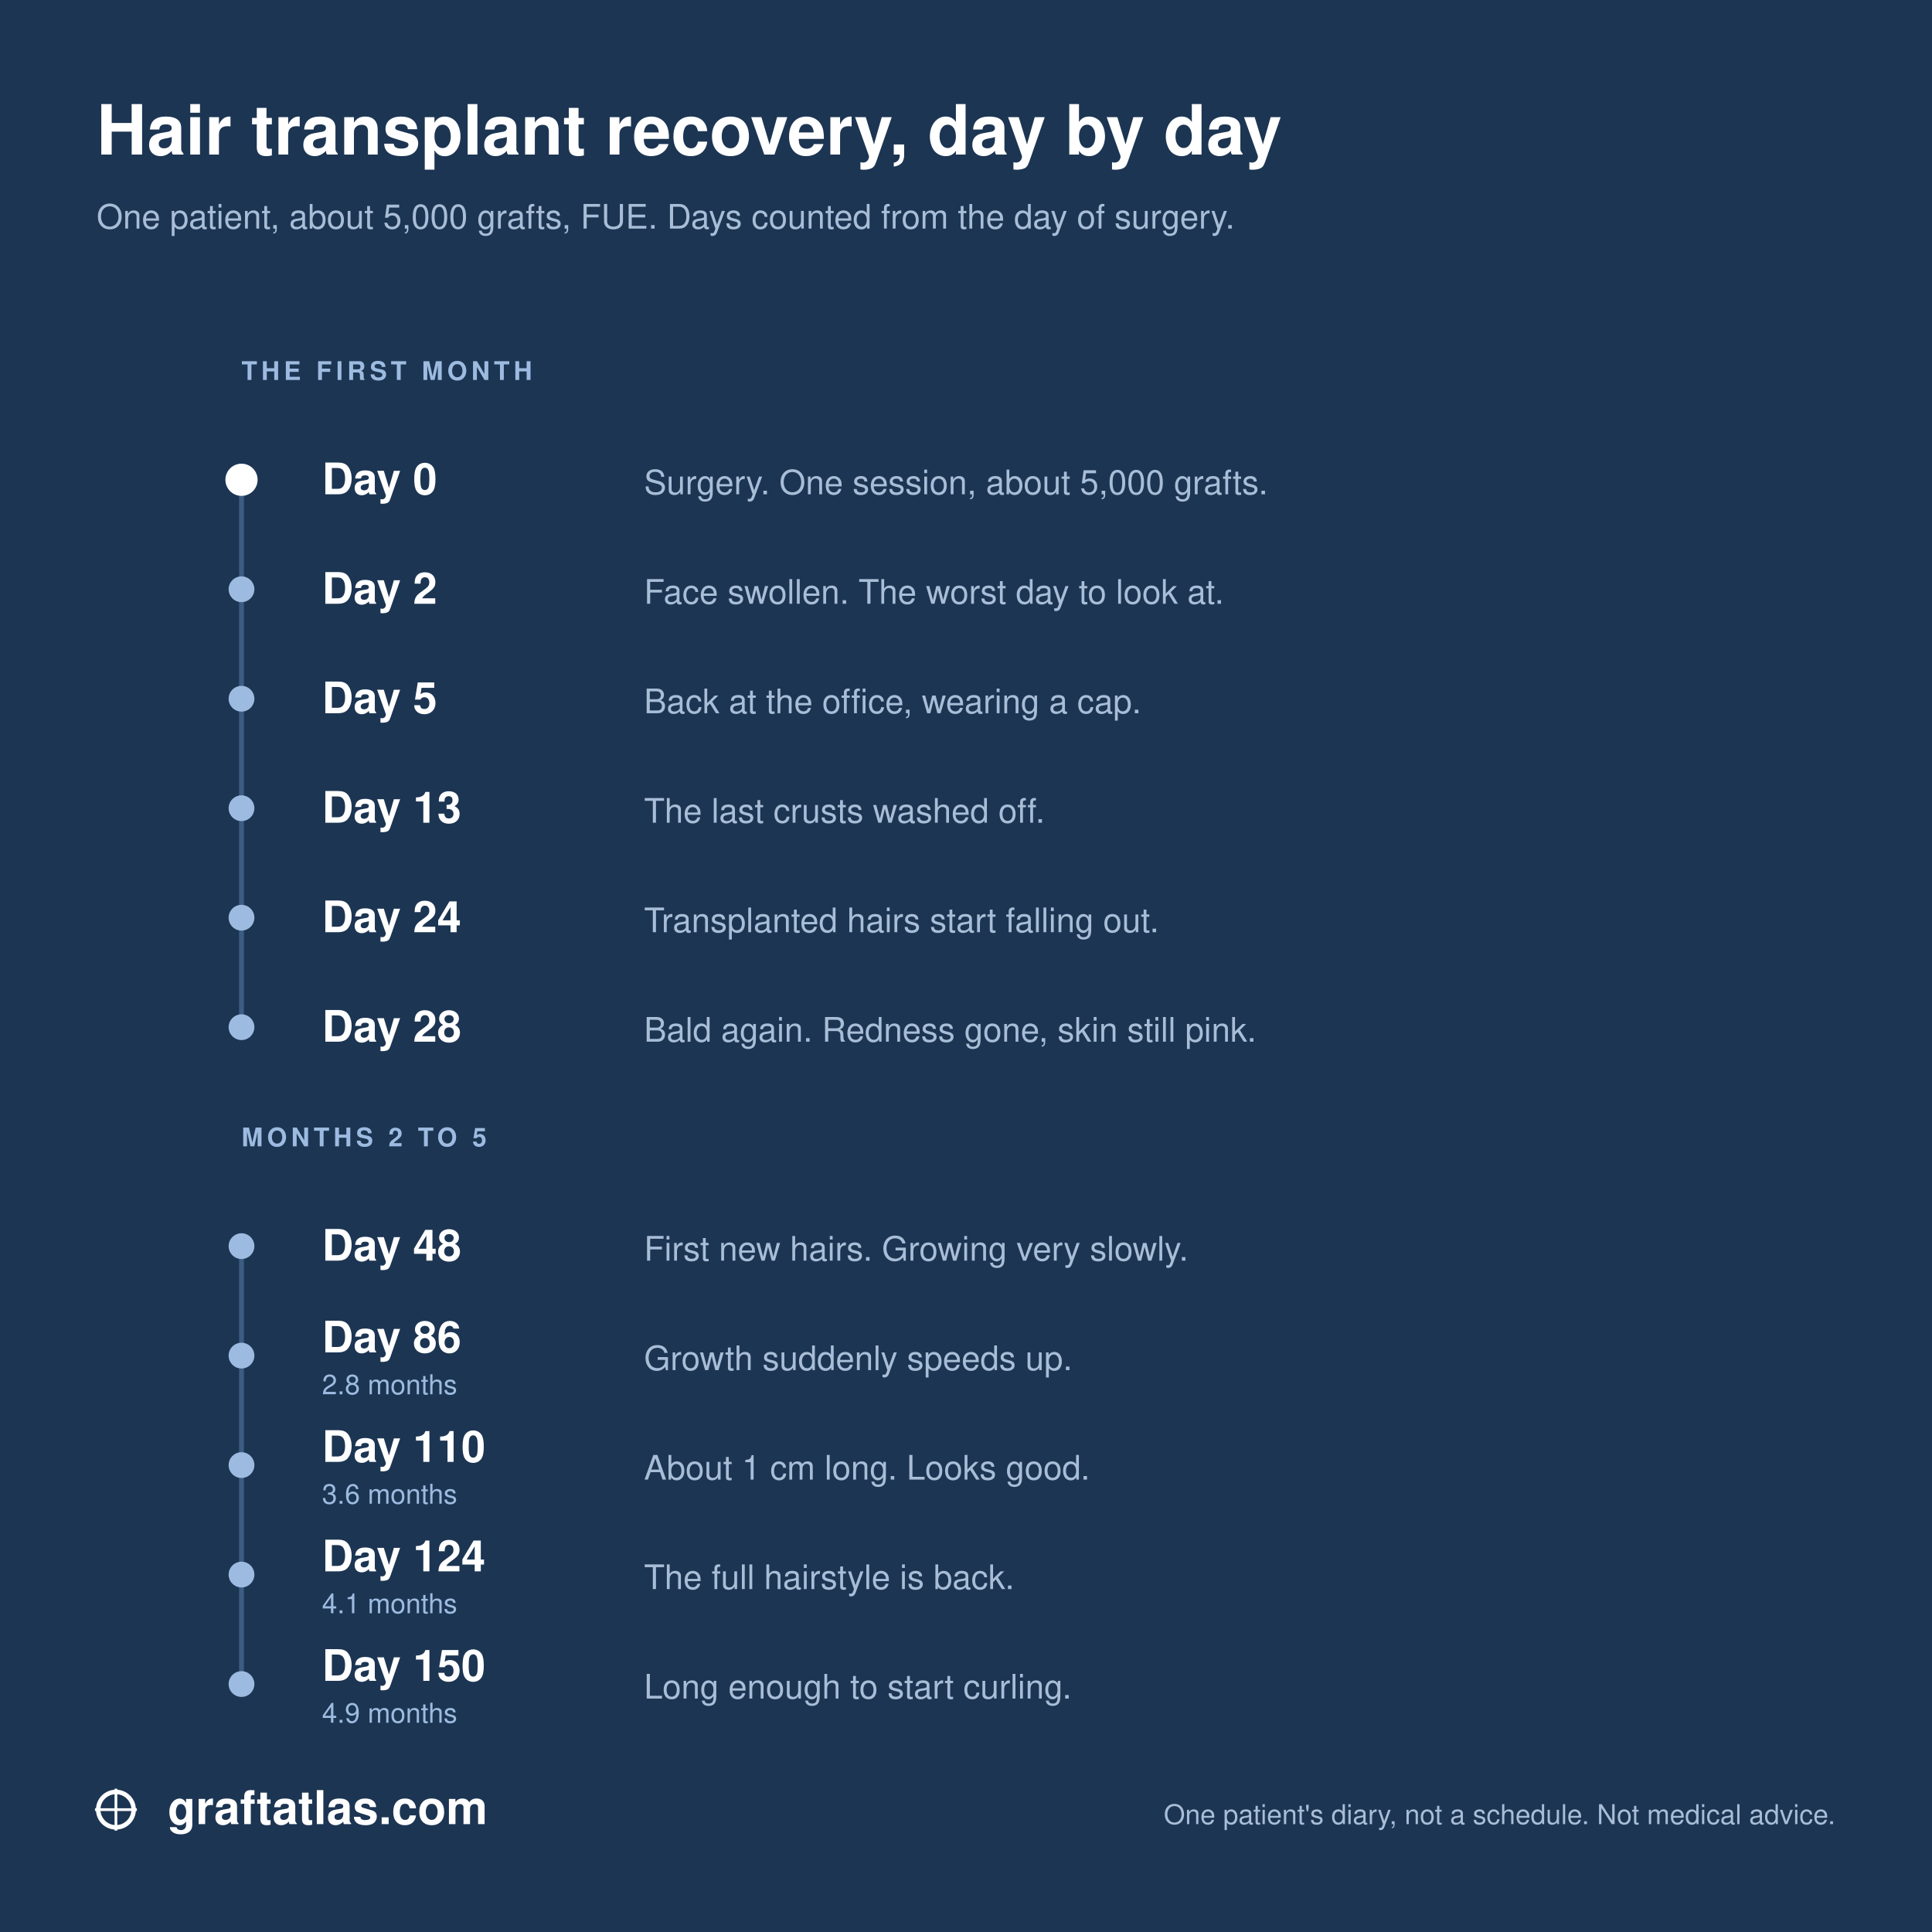
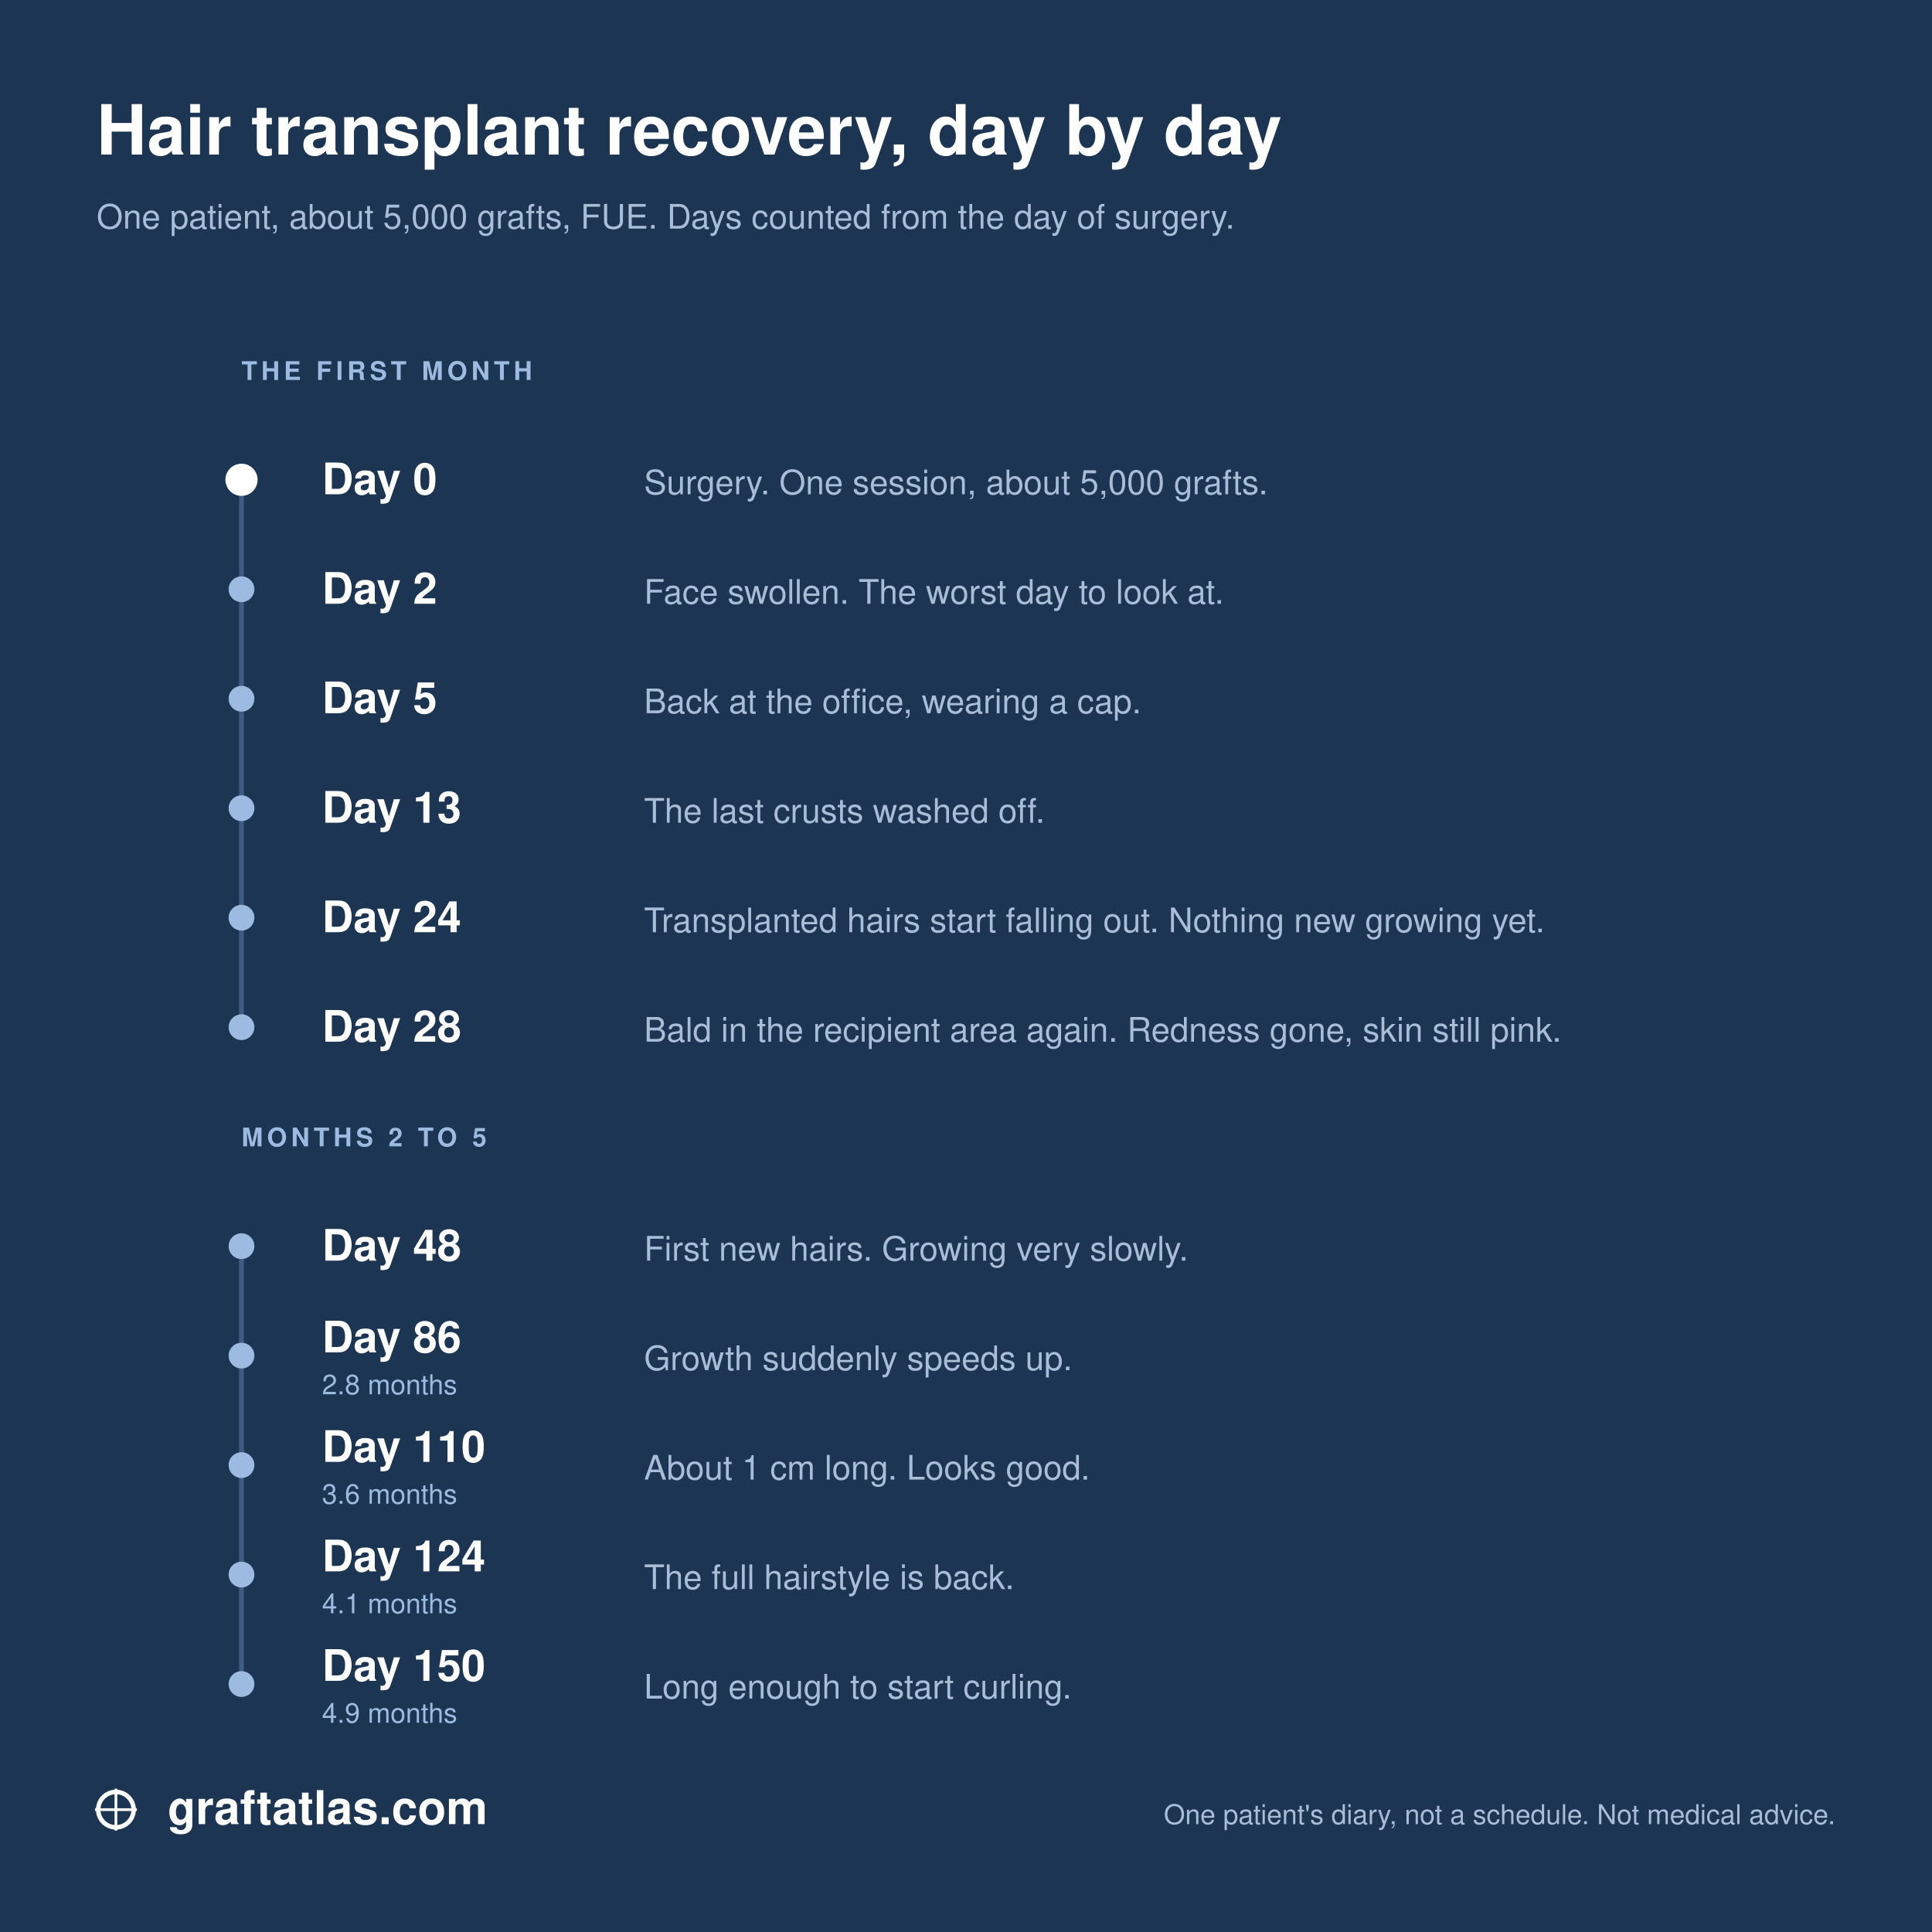
<svg xmlns="http://www.w3.org/2000/svg" viewBox="0 0 1200 1200" width="1200" height="1200" font-family="Avenir, 'Avenir Next', 'Nunito Sans', Helvetica, Arial, sans-serif">
  <rect width="1200" height="1200" fill="#1c3553" />
  <text x="60" y="96" fill="#ffffff" font-size="43" font-weight="700">Hair transplant recovery, day by day</text>
  <text x="60" y="142" fill="#a8bdd6" font-size="21">One patient, about 5,000 grafts, FUE. Days counted from the day of surgery.</text>
  <line x1="150" y1="298" x2="150" y2="638" stroke="#3c5c82" stroke-width="3" />
  <line x1="150" y1="774" x2="150" y2="1046" stroke="#3c5c82" stroke-width="3" />
  <text x="150" y="236" fill="#9dbbe0" font-size="16" font-weight="700" letter-spacing="2.5">THE FIRST MONTH</text>
  <circle cx="150" cy="298" r="10" fill="#ffffff" />
  <text x="200" y="307" fill="#ffffff" font-size="27" font-weight="700">Day 0</text>
  <text x="400" y="307" fill="#a8bdd6" font-size="21">Surgery. One session, about 5,000 grafts.</text>
  <circle cx="150" cy="366" r="8" fill="#9dbbe0" />
  <text x="200" y="375" fill="#ffffff" font-size="27" font-weight="700">Day 2</text>
  <text x="400" y="375" fill="#a8bdd6" font-size="21">Face swollen. The worst day to look at.</text>
  <circle cx="150" cy="434" r="8" fill="#9dbbe0" />
  <text x="200" y="443" fill="#ffffff" font-size="27" font-weight="700">Day 5</text>
  <text x="400" y="443" fill="#a8bdd6" font-size="21">Back at the office, wearing a cap.</text>
  <circle cx="150" cy="502" r="8" fill="#9dbbe0" />
  <text x="200" y="511" fill="#ffffff" font-size="27" font-weight="700">Day 13</text>
  <text x="400" y="511" fill="#a8bdd6" font-size="21">The last crusts washed off.</text>
  <circle cx="150" cy="570" r="8" fill="#9dbbe0" />
  <text x="200" y="579" fill="#ffffff" font-size="27" font-weight="700">Day 24</text>
-   <text x="400" y="579" fill="#a8bdd6" font-size="21">Transplanted hairs start falling out.</text>
+   <text x="400" y="579" fill="#a8bdd6" font-size="21">Transplanted hairs start falling out. Nothing new growing yet.</text>
  <circle cx="150" cy="638" r="8" fill="#9dbbe0" />
  <text x="200" y="647" fill="#ffffff" font-size="27" font-weight="700">Day 28</text>
-   <text x="400" y="647" fill="#a8bdd6" font-size="21">Bald again. Redness gone, skin still pink.</text>
+   <text x="400" y="647" fill="#a8bdd6" font-size="21">Bald in the recipient area again. Redness gone, skin still pink.</text>
  <text x="150" y="712" fill="#9dbbe0" font-size="16" font-weight="700" letter-spacing="2.5">MONTHS 2 TO 5</text>
  <circle cx="150" cy="774" r="8" fill="#9dbbe0" />
  <text x="200" y="783" fill="#ffffff" font-size="27" font-weight="700">Day 48</text>
  <text x="400" y="783" fill="#a8bdd6" font-size="21">First new hairs. Growing very slowly.</text>
  <circle cx="150" cy="842" r="8" fill="#9dbbe0" />
  <text x="200" y="840" fill="#ffffff" font-size="27" font-weight="700">Day 86</text>
  <text x="200" y="866" fill="#9dbbe0" font-size="17">2.8 months</text>
  <text x="400" y="851" fill="#a8bdd6" font-size="21">Growth suddenly speeds up.</text>
  <circle cx="150" cy="910" r="8" fill="#9dbbe0" />
  <text x="200" y="908" fill="#ffffff" font-size="27" font-weight="700">Day 110</text>
  <text x="200" y="934" fill="#9dbbe0" font-size="17">3.6 months</text>
  <text x="400" y="919" fill="#a8bdd6" font-size="21">About 1 cm long. Looks good.</text>
  <circle cx="150" cy="978" r="8" fill="#9dbbe0" />
  <text x="200" y="976" fill="#ffffff" font-size="27" font-weight="700">Day 124</text>
  <text x="200" y="1002" fill="#9dbbe0" font-size="17">4.1 months</text>
  <text x="400" y="987" fill="#a8bdd6" font-size="21">The full hairstyle is back.</text>
  <circle cx="150" cy="1046" r="8" fill="#9dbbe0" />
  <text x="200" y="1044" fill="#ffffff" font-size="27" font-weight="700">Day 150</text>
  <text x="200" y="1070" fill="#9dbbe0" font-size="17">4.9 months</text>
  <text x="400" y="1055" fill="#a8bdd6" font-size="21">Long enough to start curling.</text>
  <g transform="translate(60 1112)" fill="none" stroke="#ffffff">
    <circle cx="12" cy="12" r="11" stroke-width="2.8" />
    <path d="M12 -1v26M-1 12h26" stroke-width="1.7" />
  </g>
  <text x="104" y="1133" fill="#ffffff" font-size="29" font-weight="700">graftatlas.com</text>
  <text x="1140" y="1133" text-anchor="end" fill="#a8bdd6" font-size="17">One patient's diary, not a schedule. Not medical advice.</text>
</svg>
